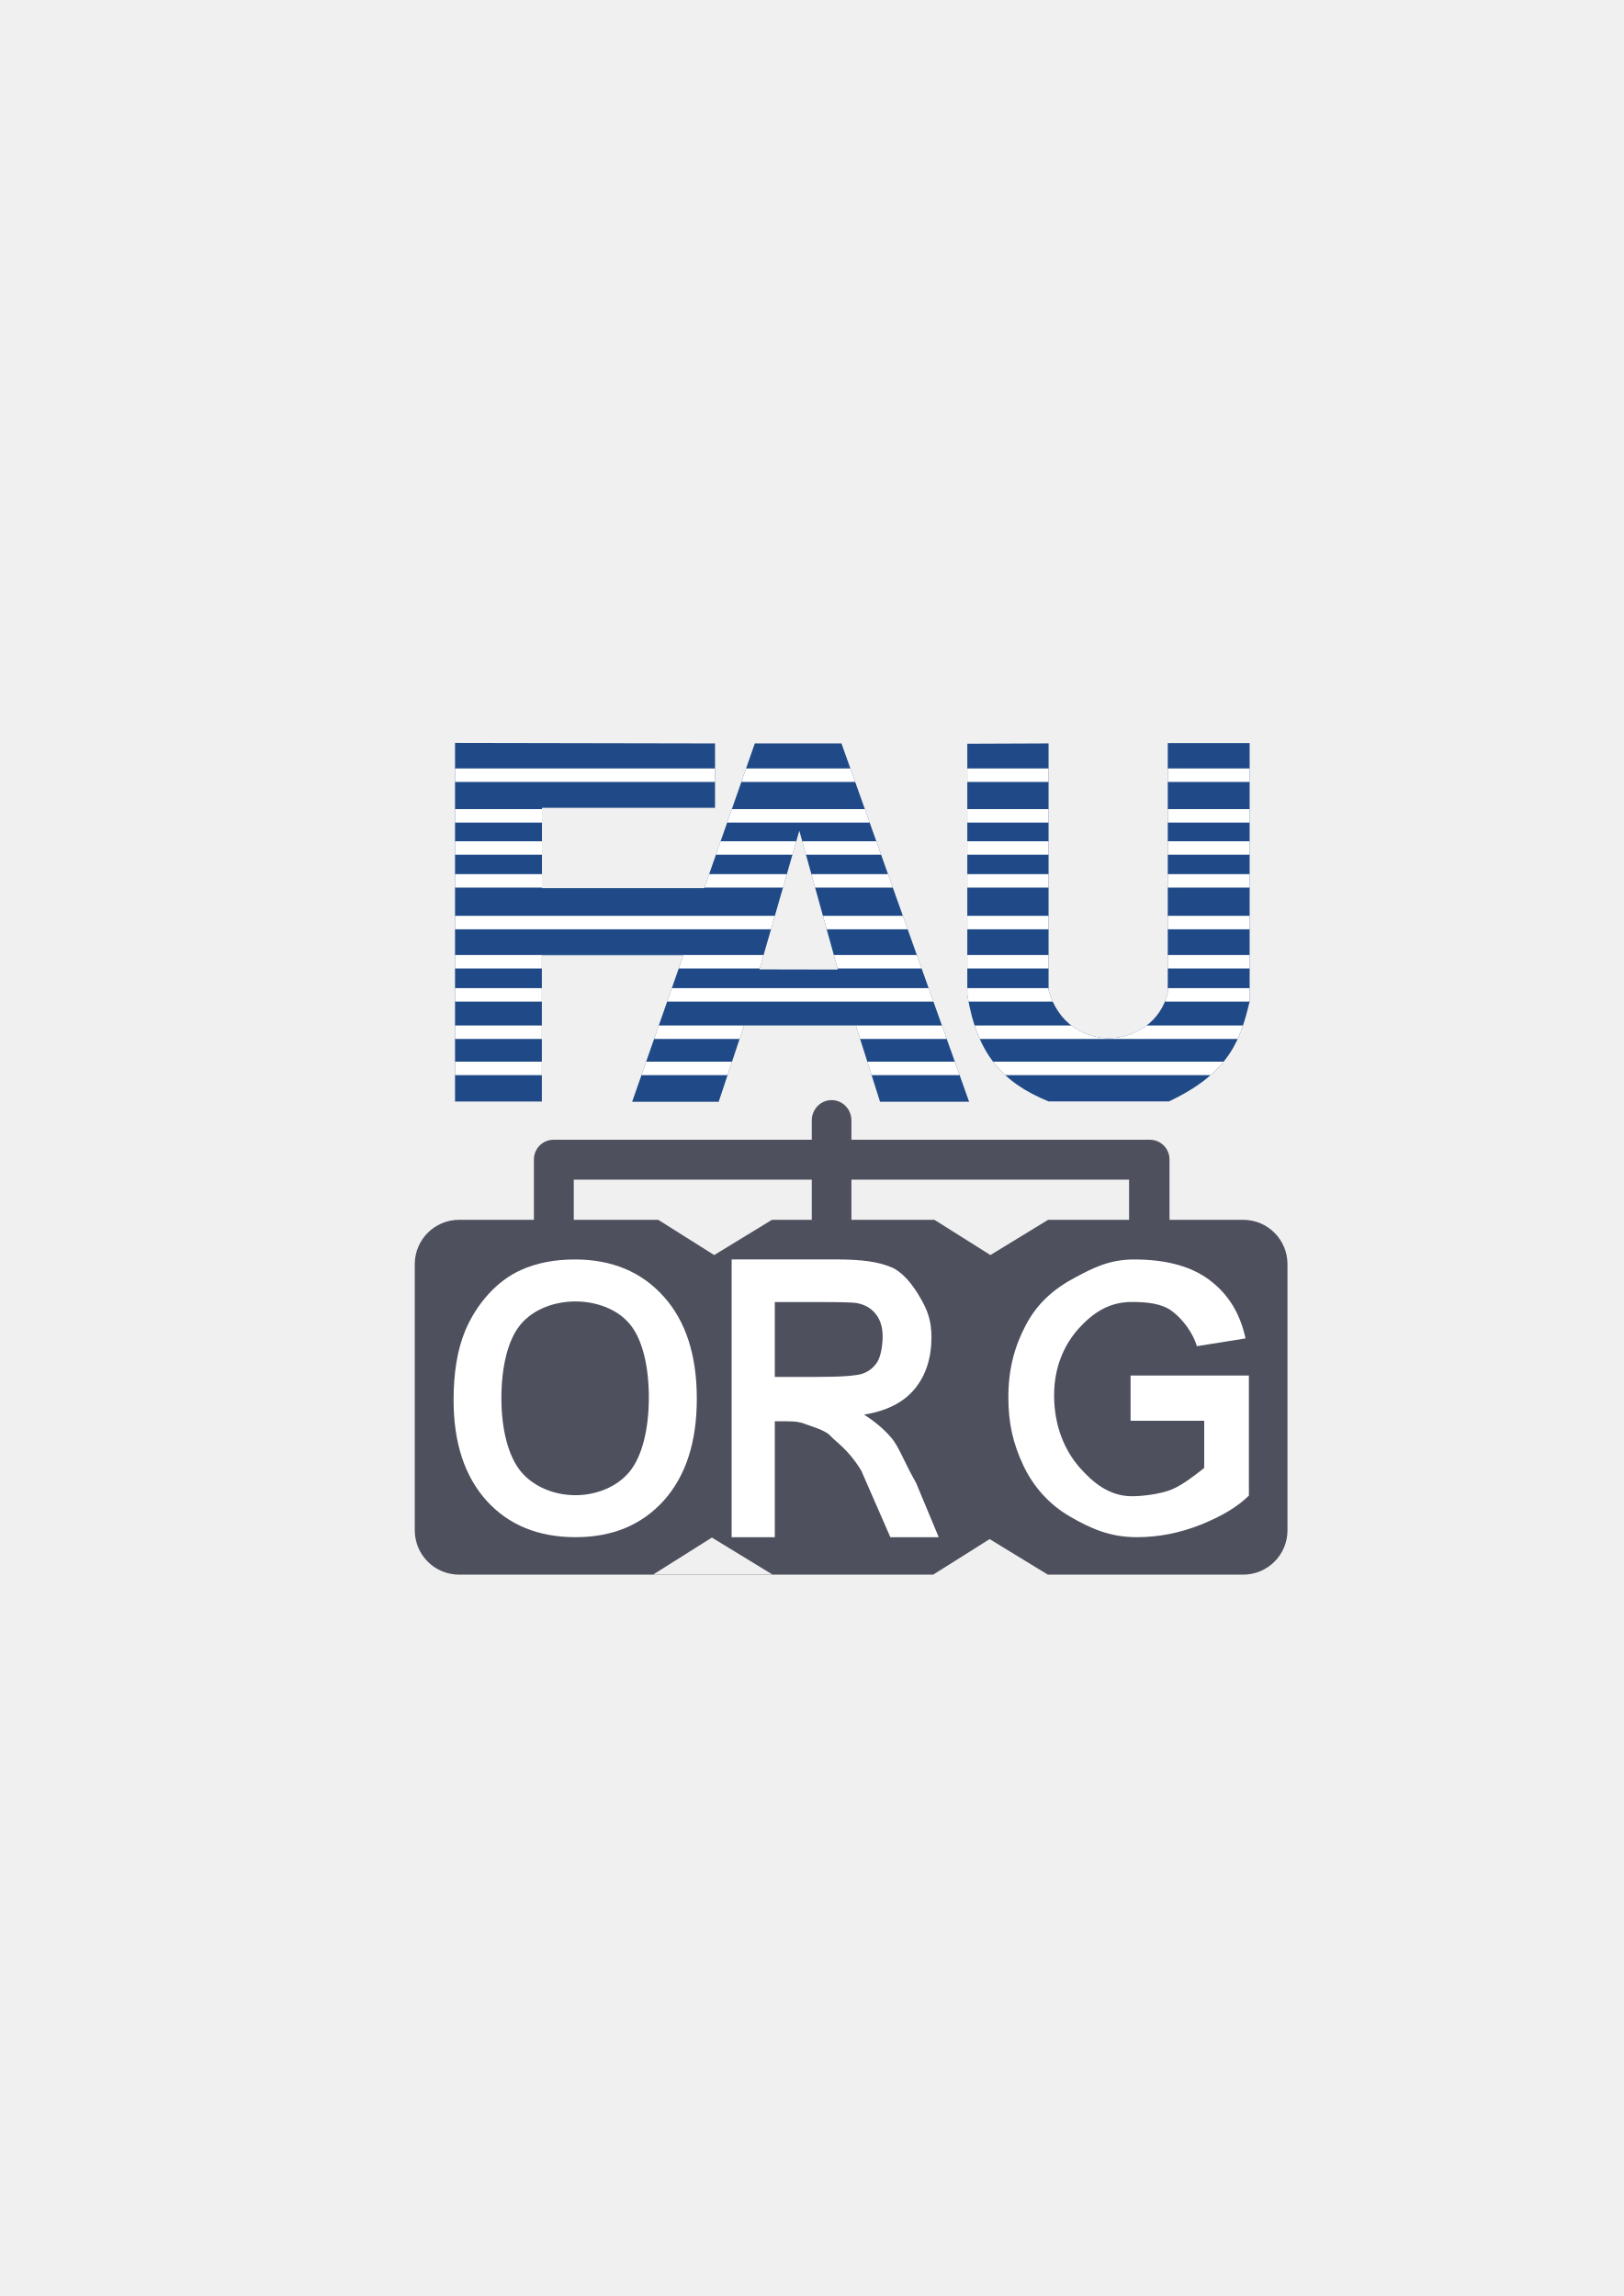
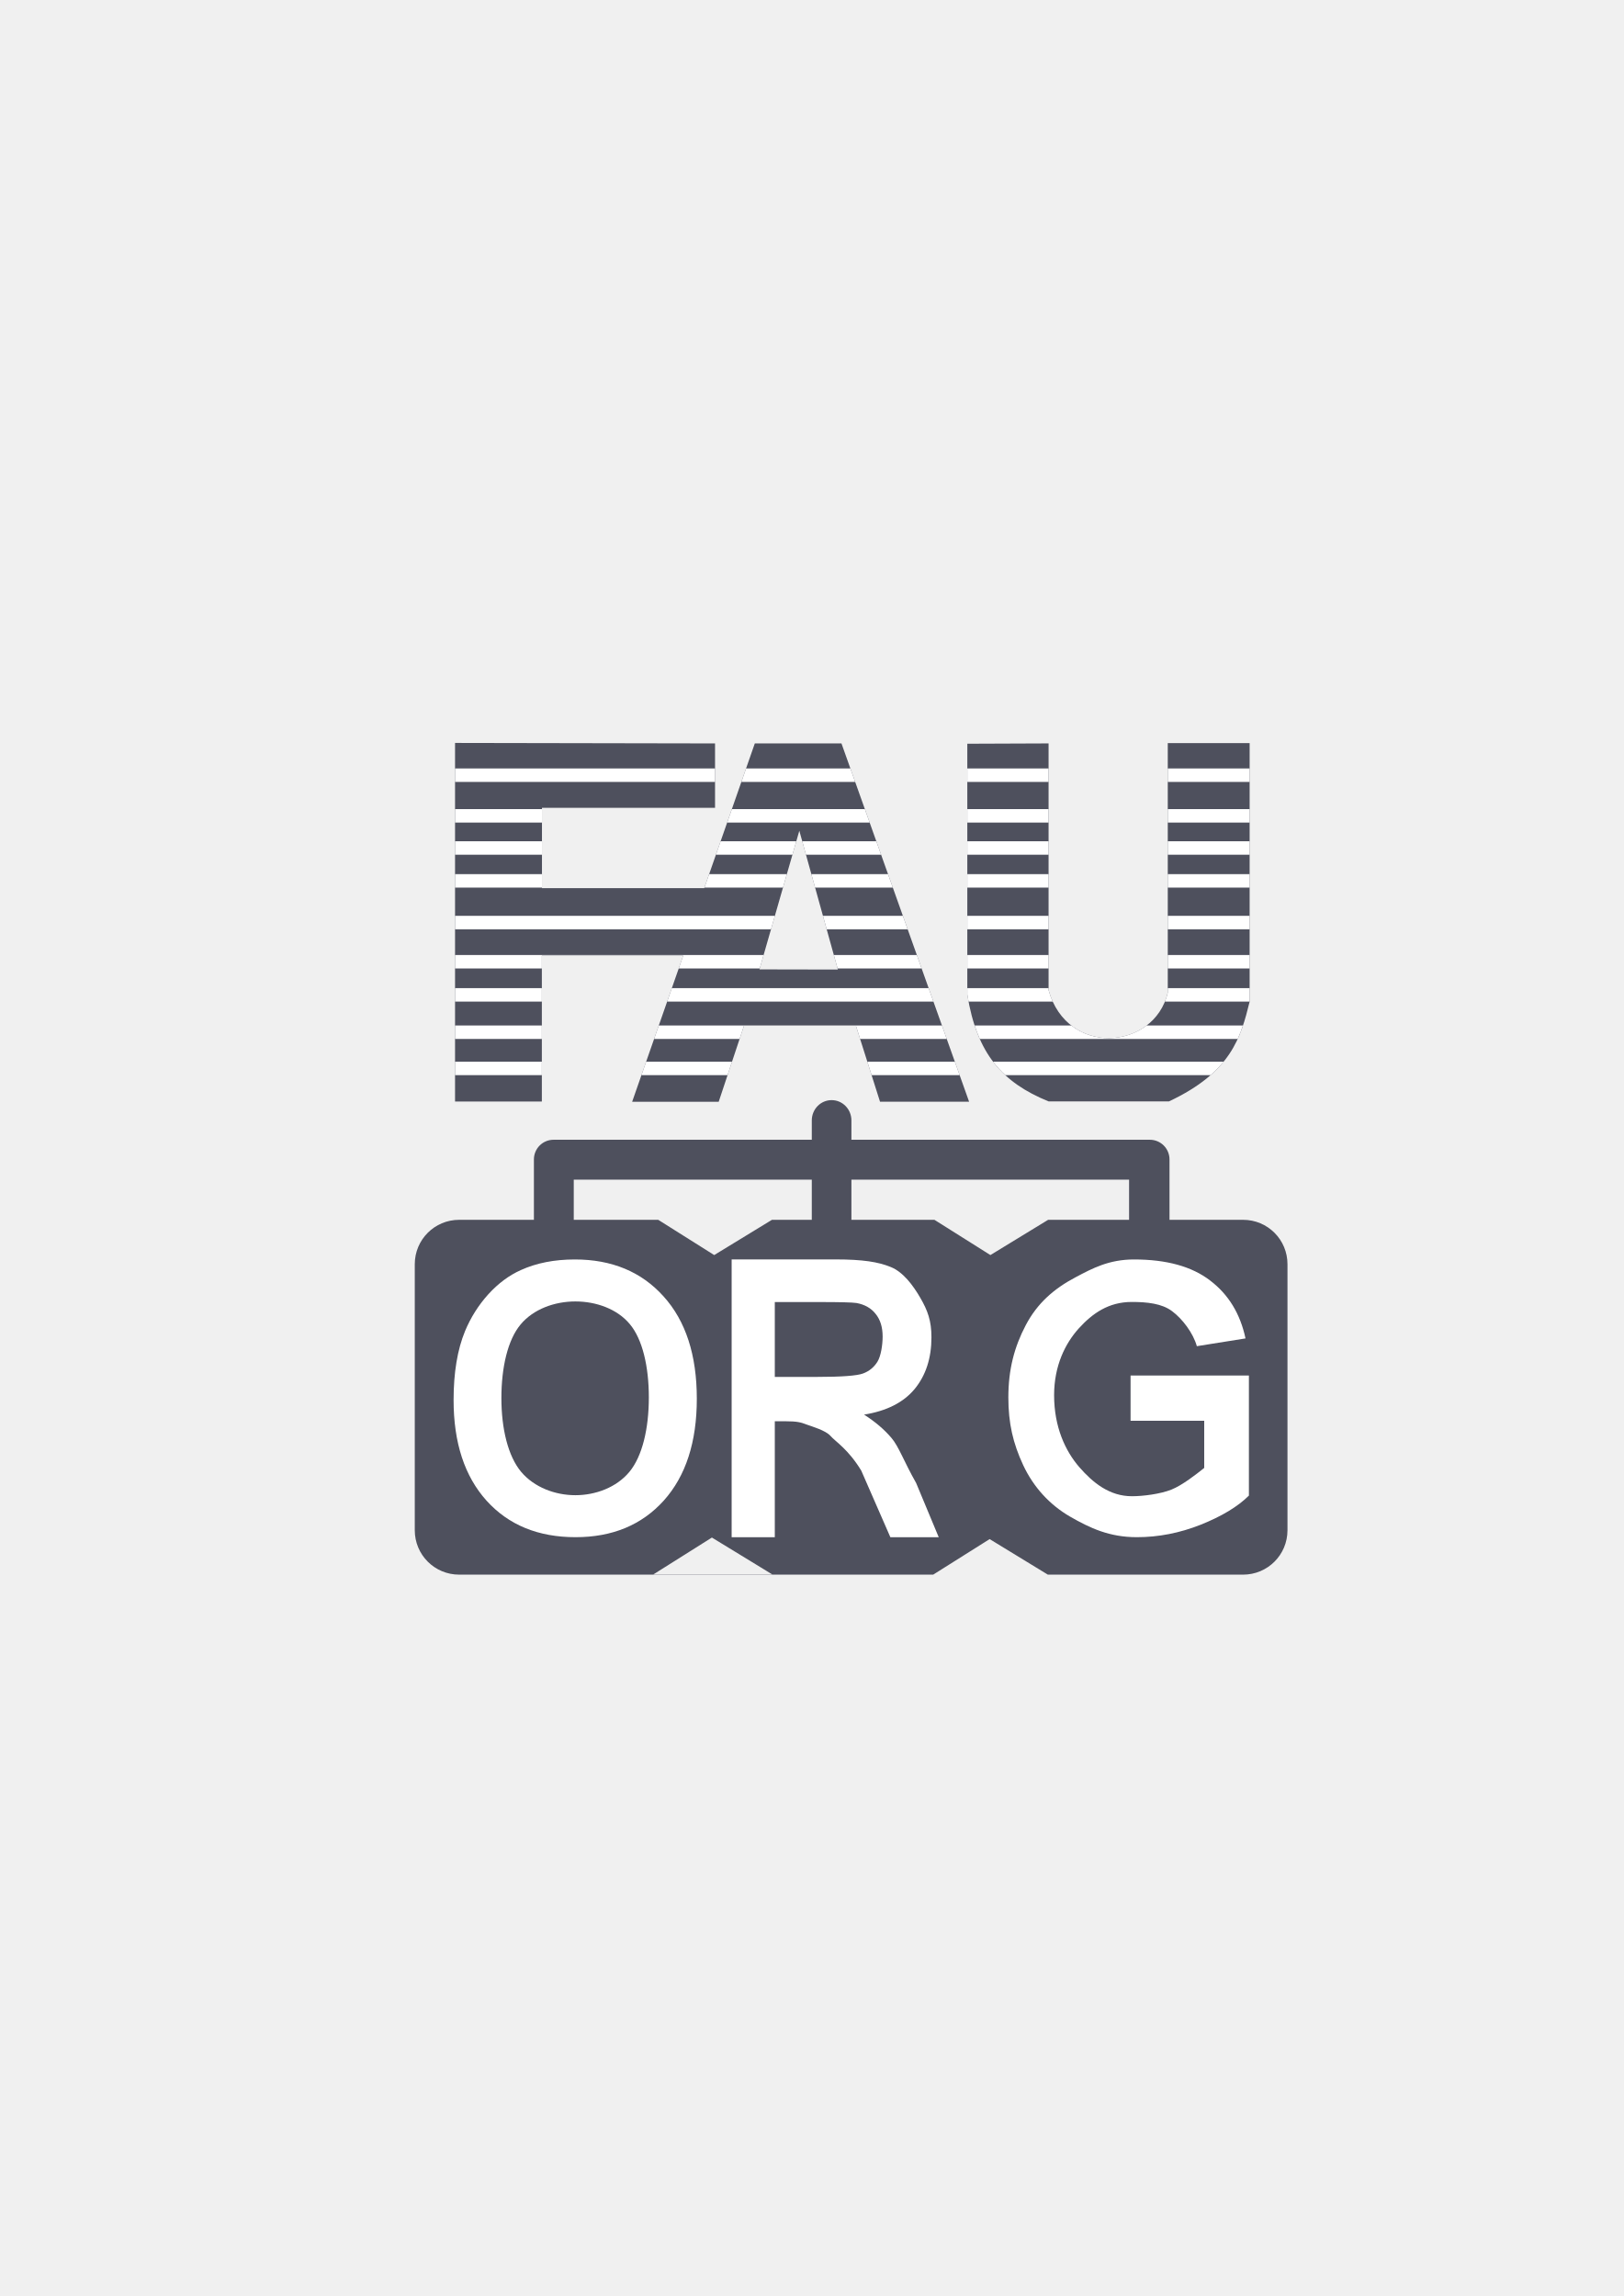
<svg xmlns="http://www.w3.org/2000/svg" width="210mm" height="297mm" viewBox="0 0 744.094 1052.362" id="svg2" version="1.1">
  <defs id="defs4">
    <linearGradient id="linearGradient2224">
      <stop id="stop2226" offset="0" style="stop-color:#7c7c7c;stop-opacity:1;" />
      <stop id="stop2228" offset="1" style="stop-color:#b8b8b8;stop-opacity:1;" />
    </linearGradient>
    <linearGradient id="linearGradient15218">
      <stop id="stop15220" offset="0" style="stop-color:#eeeeef;stop-opacity:1;" />
      <stop id="stop2736" offset="0.599" style="stop-color:#d3d7cf;stop-opacity:1;" />
      <stop id="stop2738" offset="0.828" style="stop-color:#ffffff;stop-opacity:1;" />
      <stop id="stop15222" offset="1" style="stop-color:#d3d7cf;stop-opacity:1;" />
    </linearGradient>
    <pattern y="0" x="0" height="6" width="6" patternUnits="userSpaceOnUse" id="EMFhbasepattern" />
    <pattern y="0" x="0" height="6" width="6" patternUnits="userSpaceOnUse" id="EMFhbasepattern-5" />
  </defs>
  <g id="layer1">
-     <g id="g4201" transform="translate(35.00179,-196.2221)">
-       <path id="rect4242" d="m 175.433,755.317 c -11.278,0 -20.357,9.081 -20.357,20.359 l 0,121.916 c 0,11.278 9.079,20.359 20.357,20.359 l 217.219,0 25.865,-16.293 26.678,16.293 89.461,0 c 11.278,0 20.357,-9.081 20.357,-20.359 l 0,-121.916 c 0,-11.278 -9.079,-20.359 -20.357,-20.359 l -89.328,0 -26.457,16.158 -25.652,-16.158 -74.463,0 -26.457,16.158 -25.652,-16.158 -91.213,0 z m 115.805,145.635 27.662,16.895 -54.482,0 26.82,-16.895 z" style="color:#000000;clip-rule:nonzero;display:inline;overflow:visible;visibility:visible;opacity:1;isolation:auto;mix-blend-mode:normal;color-interpolation:sRGB;color-interpolation-filters:linearRGB;solid-color:#000000;solid-opacity:1;fill:#4e505d;fill-opacity:1;fill-rule:evenodd;stroke:none;stroke-width:50;stroke-linecap:butt;stroke-linejoin:round;stroke-miterlimit:4;stroke-dasharray:none;stroke-dashoffset:0;stroke-opacity:1;color-rendering:auto;image-rendering:auto;shape-rendering:auto;text-rendering:auto;enable-background:accumulate" />
-       <rect y="518.608" x="154.922" height="400" width="400" id="rect4160-7" style="opacity:1;fill:none;fill-opacity:1;stroke:none;stroke-width:23;stroke-linecap:butt;stroke-linejoin:round;stroke-miterlimit:4;stroke-dasharray:none;stroke-opacity:1" />
-       <g transform="matrix(0.9039202,0,0,0.9574281,2.646575,106.4171)" id="g4213">
-         <path style="fill:#204a87;stroke:none" d="m 189.047,449.465 0,171.676 44.01,0 0,-69.822 71.65,0 -25.877,69.941 43.877,0 12.818,-36.373 56.775,0 12.203,36.322 45.16,0 -64.707,-171.516 -43.93,0 -25.639,69.285 -82.27,0 0,-38.455 87.744,0 0,-30.826 -131.816,-0.232 z m 361.34,0.072 0,119.488 c -6.931,27.547 -50.979,30.833 -60.43,-1.221 l 0,-118.113 -41.201,0.152 0,120.096 c 4.86,28.368 17.807,42.149 41.201,51.123 l 61.041,0 c 31.521,-13.969 36.427,-30.614 40.896,-47.766 l 0,-123.76 -41.508,0 z m -186.795,41.961 19.541,66.451 -39.744,-0.076 20.203,-66.375 z" id="path3778" />
-         <path style="color:#252525;clip-rule:nonzero;display:inline;overflow:visible;visibility:visible;opacity:1;isolation:auto;mix-blend-mode:normal;color-interpolation:sRGB;color-interpolation-filters:linearRGB;solid-color:#252525;solid-opacity:1;fill:#ffffff;fill-opacity:1;fill-rule:nonzero;stroke:none;stroke-width:10;stroke-linecap:butt;stroke-linejoin:bevel;stroke-miterlimit:4;stroke-dasharray:none;stroke-dashoffset:60.96;stroke-opacity:1;color-rendering:auto;image-rendering:auto;shape-rendering:auto;text-rendering:auto;enable-background:accumulate" d="m 189.047,461.674 0,6.453 131.816,0 0,-6.453 -131.816,0 z m 147.547,0 -2.387,6.453 57.705,0 -2.436,-6.453 -52.883,0 z m 112.162,0 0,6.453 41.201,0 0,-6.453 -41.201,0 z m 101.631,0 0,6.453 41.508,0 0,-6.453 -41.508,0 z m -361.34,19.465 0,6.453 44.072,0 0,-6.453 -44.072,0 z m 140.344,0 -2.387,6.453 72.25,0 -2.434,-6.453 -67.43,0 z m 119.365,0 0,6.453 41.201,0 0,-6.453 -41.201,0 z m 101.631,0 0,6.453 41.508,0 0,-6.453 -41.508,0 z m -361.34,15.383 0,6.453 44.072,0 0,-6.453 -44.072,0 z m 134.652,0 -2.389,6.453 38.787,0 1.965,-6.453 -38.363,0 z m 41.369,0 1.898,6.453 38.092,0 -2.436,-6.453 -37.555,0 z m 83.688,0 0,6.453 41.201,0 0,-6.453 -41.201,0 z m 101.631,0 0,6.453 41.508,0 0,-6.453 -41.508,0 z m -361.34,15.748 0,6.453 44.072,0 0,-6.453 -44.072,0 z m 128.824,0 -2.389,6.453 39.822,0 1.965,-6.453 -39.398,0 z m 51.828,0 1.898,6.453 39.402,0 -2.436,-6.453 -38.865,0 z m 79.057,0 0,6.453 41.201,0 0,-6.453 -41.201,0 z m 101.631,0 0,6.453 41.508,0 0,-6.453 -41.508,0 z m -361.34,19.953 0,6.455 160.184,0 1.965,-6.455 -162.148,0 z m 186.521,0 1.896,6.455 41.062,0 -2.436,-6.455 -40.523,0 z m 73.188,0 0,6.455 41.201,0 0,-6.455 -41.201,0 z m 101.631,0 0,6.455 41.508,0 0,-6.455 -41.508,0 z m -361.34,18.775 0,6.453 44.01,0 0,-6.133 71.65,0 -2.27,6.133 41.08,0 1.963,-6.453 -156.434,0 z m 192.041,0 1.898,6.453 42.625,0 -2.436,-6.453 -42.088,0 z m 67.668,0 0,6.453 41.201,0 0,-6.453 -41.201,0 z m 101.631,0 0,6.453 41.508,0 0,-6.453 -41.508,0 z m -361.34,15.84 0,6.453 44.01,0 0,-6.453 -44.01,0 z m 109.918,0 -2.387,6.453 135.008,0 -2.434,-6.453 -130.188,0 z m 149.791,0 0,3.102 c 0.196,1.143 0.409,2.255 0.631,3.352 l 42.678,0 c -0.82,-1.699 -1.529,-3.526 -2.107,-5.486 l 0,-0.967 -41.201,0 z m 101.631,0 0,2.188 c -0.376,1.495 -0.868,2.915 -1.451,4.266 l 42.959,0 0,-6.453 -41.508,0 z m -361.34,17.895 0,6.453 44.01,0 0,-6.453 -44.01,0 z m 103.297,0 -2.387,6.453 43.348,0 2.221,-6.299 56.775,0 2.115,6.299 43.922,0 -2.436,-6.453 -143.559,0 z m 160.125,0 c 0.791,2.271 1.667,4.418 2.625,6.453 l 130.74,0 c 1.037,-2.131 1.902,-4.285 2.674,-6.453 l -48.857,0 c -10.805,7.781 -26.864,8.304 -38.17,0 l -49.012,0 z m -263.422,17.307 0,6.453 44.01,0 0,-6.453 -44.01,0 z m 96.895,0 -2.387,6.453 43.652,0 2.273,-6.453 -43.539,0 z m 112.121,0 2.17,6.453 44.635,0 -2.436,-6.453 -44.369,0 z m 63.754,0 c 1.876,2.337 3.933,4.483 6.186,6.453 l 104.09,0 c 2.546,-2.113 4.723,-4.267 6.609,-6.453 l -116.885,0 z" id="rect4369" />
+     <g id="g4159">
+       <g transform="translate(35.00179,-196.2221)" id="g4201">
+         <path style="color:#000000;clip-rule:nonzero;display:inline;overflow:visible;visibility:visible;opacity:1;isolation:auto;mix-blend-mode:normal;color-interpolation:sRGB;color-interpolation-filters:linearRGB;solid-color:#000000;solid-opacity:1;fill:#4e505d;fill-opacity:1;fill-rule:evenodd;stroke:none;stroke-width:50;stroke-linecap:butt;stroke-linejoin:round;stroke-miterlimit:4;stroke-dasharray:none;stroke-dashoffset:0;stroke-opacity:1;color-rendering:auto;image-rendering:auto;shape-rendering:auto;text-rendering:auto;enable-background:accumulate" d="m 175.433,755.317 c -11.278,0 -20.357,9.081 -20.357,20.359 l 0,121.916 c 0,11.278 9.079,20.359 20.357,20.359 l 217.219,0 25.865,-16.293 26.678,16.293 89.461,0 c 11.278,0 20.357,-9.081 20.357,-20.359 l 0,-121.916 c 0,-11.278 -9.079,-20.359 -20.357,-20.359 l -89.328,0 -26.457,16.158 -25.652,-16.158 -74.463,0 -26.457,16.158 -25.652,-16.158 -91.213,0 z m 115.805,145.635 27.662,16.895 -54.482,0 26.82,-16.895 z" id="rect4242" />
+         <rect style="opacity:1;fill:none;fill-opacity:1;stroke:none;stroke-width:23;stroke-linecap:butt;stroke-linejoin:round;stroke-miterlimit:4;stroke-dasharray:none;stroke-opacity:1" id="rect4160-7" width="400" height="400" x="154.922" y="518.608" />
+         <g id="g4213" transform="matrix(0.9039202,0,0,0.9574281,2.646575,106.4171)">
+           <path id="path3778" d="m 189.047,449.465 0,171.676 44.01,0 0,-69.822 71.65,0 -25.877,69.941 43.877,0 12.818,-36.373 56.775,0 12.203,36.322 45.16,0 -64.707,-171.516 -43.93,0 -25.639,69.285 -82.27,0 0,-38.455 87.744,0 0,-30.826 -131.816,-0.232 z m 361.34,0.072 0,119.488 c -6.931,27.547 -50.979,30.833 -60.43,-1.221 l 0,-118.113 -41.201,0.152 0,120.096 c 4.86,28.368 17.807,42.149 41.201,51.123 l 61.041,0 c 31.521,-13.969 36.427,-30.614 40.896,-47.766 l 0,-123.76 -41.508,0 z m -186.795,41.961 19.541,66.451 -39.744,-0.076 20.203,-66.375 z" style="fill:#4e505d;stroke:none" />
+           <path id="rect4369" d="m 189.047,461.674 0,6.453 131.816,0 0,-6.453 -131.816,0 z m 147.547,0 -2.387,6.453 57.705,0 -2.436,-6.453 -52.883,0 z m 112.162,0 0,6.453 41.201,0 0,-6.453 -41.201,0 z m 101.631,0 0,6.453 41.508,0 0,-6.453 -41.508,0 z m -361.34,19.465 0,6.453 44.072,0 0,-6.453 -44.072,0 z m 140.344,0 -2.387,6.453 72.25,0 -2.434,-6.453 -67.43,0 z m 119.365,0 0,6.453 41.201,0 0,-6.453 -41.201,0 z m 101.631,0 0,6.453 41.508,0 0,-6.453 -41.508,0 z m -361.34,15.383 0,6.453 44.072,0 0,-6.453 -44.072,0 z m 134.652,0 -2.389,6.453 38.787,0 1.965,-6.453 -38.363,0 z m 41.369,0 1.898,6.453 38.092,0 -2.436,-6.453 -37.555,0 z m 83.688,0 0,6.453 41.201,0 0,-6.453 -41.201,0 z m 101.631,0 0,6.453 41.508,0 0,-6.453 -41.508,0 z m -361.34,15.748 0,6.453 44.072,0 0,-6.453 -44.072,0 z m 128.824,0 -2.389,6.453 39.822,0 1.965,-6.453 -39.398,0 z m 51.828,0 1.898,6.453 39.402,0 -2.436,-6.453 -38.865,0 z m 79.057,0 0,6.453 41.201,0 0,-6.453 -41.201,0 z m 101.631,0 0,6.453 41.508,0 0,-6.453 -41.508,0 z m -361.34,19.953 0,6.455 160.184,0 1.965,-6.455 -162.148,0 z m 186.521,0 1.896,6.455 41.062,0 -2.436,-6.455 -40.523,0 z m 73.188,0 0,6.455 41.201,0 0,-6.455 -41.201,0 z m 101.631,0 0,6.455 41.508,0 0,-6.455 -41.508,0 z m -361.34,18.775 0,6.453 44.01,0 0,-6.133 71.65,0 -2.27,6.133 41.08,0 1.963,-6.453 -156.434,0 z m 192.041,0 1.898,6.453 42.625,0 -2.436,-6.453 -42.088,0 z m 67.668,0 0,6.453 41.201,0 0,-6.453 -41.201,0 z m 101.631,0 0,6.453 41.508,0 0,-6.453 -41.508,0 z m -361.34,15.84 0,6.453 44.01,0 0,-6.453 -44.01,0 z m 109.918,0 -2.387,6.453 135.008,0 -2.434,-6.453 -130.188,0 z m 149.791,0 0,3.102 c 0.196,1.143 0.409,2.255 0.631,3.352 l 42.678,0 c -0.82,-1.699 -1.529,-3.526 -2.107,-5.486 l 0,-0.967 -41.201,0 z m 101.631,0 0,2.188 c -0.376,1.495 -0.868,2.915 -1.451,4.266 l 42.959,0 0,-6.453 -41.508,0 z m -361.34,17.895 0,6.453 44.01,0 0,-6.453 -44.01,0 z m 103.297,0 -2.387,6.453 43.348,0 2.221,-6.299 56.775,0 2.115,6.299 43.922,0 -2.436,-6.453 -143.559,0 z m 160.125,0 c 0.791,2.271 1.667,4.418 2.625,6.453 l 130.74,0 c 1.037,-2.131 1.902,-4.285 2.674,-6.453 l -48.857,0 c -10.805,7.781 -26.864,8.304 -38.17,0 l -49.012,0 z m -263.422,17.307 0,6.453 44.01,0 0,-6.453 -44.01,0 z m 96.895,0 -2.387,6.453 43.652,0 2.273,-6.453 -43.539,0 z m 112.121,0 2.17,6.453 44.635,0 -2.436,-6.453 -44.369,0 z m 63.754,0 c 1.876,2.337 3.933,4.483 6.186,6.453 l 104.09,0 c 2.546,-2.113 4.723,-4.267 6.609,-6.453 l -116.885,0 z" style="color:#252525;clip-rule:nonzero;display:inline;overflow:visible;visibility:visible;opacity:1;isolation:auto;mix-blend-mode:normal;color-interpolation:sRGB;color-interpolation-filters:linearRGB;solid-color:#252525;solid-opacity:1;fill:#ffffff;fill-opacity:1;fill-rule:nonzero;stroke:none;stroke-width:10;stroke-linecap:butt;stroke-linejoin:bevel;stroke-miterlimit:4;stroke-dasharray:none;stroke-dashoffset:60.96;stroke-opacity:1;color-rendering:auto;image-rendering:auto;shape-rendering:auto;text-rendering:auto;enable-background:accumulate" />
+         </g>
+         <path id="path4229" style="font-style:normal;font-variant:normal;font-weight:bold;font-stretch:normal;font-size:medium;line-height:125%;font-family:arial;-inkscape-font-specification:'arial Bold';text-align:center;letter-spacing:0px;word-spacing:0px;text-anchor:middle;fill:#ffffff;fill-opacity:1;stroke:none;stroke-width:1px;stroke-linecap:butt;stroke-linejoin:miter;stroke-opacity:1" d="m 172.864,837.893 c 0,-12.539 1.751,-23.062 5.252,-31.571 2.613,-6.269 6.166,-11.895 10.66,-16.877 4.546,-4.982 9.511,-8.676 14.893,-11.083 7.159,-3.247 15.416,-4.87 24.77,-4.87 16.931,0 30.466,5.626 40.604,16.877 10.19,11.251 15.285,26.897 15.285,46.937 0,19.872 -5.043,35.433 -15.128,46.685 -10.086,11.195 -23.568,16.793 -40.447,16.793 -17.088,0 -30.675,-5.57 -40.76,-16.709 -10.086,-11.195 -15.128,-26.589 -15.128,-46.181 z m 21.908,-0.84 c 0,13.938 3.005,26.518 9.014,33.739 6.01,7.165 15.639,10.748 24.889,10.748 9.249,0 18.827,-3.555 24.732,-10.664 5.957,-7.165 8.936,-19.885 8.936,-34.159 0,-14.106 -2.9,-26.63 -8.701,-33.571 -5.748,-6.941 -15.404,-10.412 -24.967,-10.412 -9.563,0 -19.271,3.527 -25.124,10.58 -5.853,6.997 -8.779,19.577 -8.779,33.739 z" />
+         <path id="path4231" style="font-style:normal;font-variant:normal;font-weight:bold;font-stretch:normal;font-size:medium;line-height:125%;font-family:arial;-inkscape-font-specification:'arial Bold';text-align:center;letter-spacing:0px;word-spacing:0px;text-anchor:middle;fill:#ffffff;fill-opacity:1;stroke:none;stroke-width:1px;stroke-linecap:butt;stroke-linejoin:miter;stroke-opacity:1" d="m 300.289,900.805 0,-127.336 47.65,0 c 12.455,0 19.614,1.158 25.231,3.474 5.671,2.258 10.202,8.312 13.594,14.16 3.392,5.849 5.088,10.537 5.088,18.064 0,9.555 -2.57,17.459 -7.711,23.713 -5.141,6.196 -12.948,10.105 -23.177,11.726 5.088,3.243 9.275,6.804 12.561,10.684 3.339,3.88 5.696,10.771 11.314,20.673 l 10.352,24.842 -22.16,0 -13.345,-30.537 c -6.042,-9.902 -11.827,-13.298 -14.052,-15.846 -2.226,-2.606 -8.584,-4.372 -11.075,-5.298 -2.491,-0.984 -4.317,-1.477 -9.723,-1.477 l -4.77,0 0,53.158 z m 19.777,-73.483 19.288,0 c 11.289,0 18.338,-0.521 21.147,-1.563 2.809,-1.042 5.008,-2.837 6.598,-5.385 1.59,-2.548 2.385,-7.733 2.385,-11.555 0,-4.285 -1.06,-7.73 -3.18,-10.336 -2.067,-2.664 -5.008,-4.343 -8.824,-5.038 -1.908,-0.29 -7.632,-0.434 -17.172,-0.434 l -20.242,0 z" />
+         <path id="path4233" style="font-style:normal;font-variant:normal;font-weight:bold;font-stretch:normal;font-size:medium;line-height:125%;font-family:arial;-inkscape-font-specification:'arial Bold';text-align:center;letter-spacing:0px;word-spacing:0px;text-anchor:middle;fill:#ffffff;fill-opacity:1;stroke:none;stroke-width:1px;stroke-linecap:butt;stroke-linejoin:miter;stroke-opacity:1" d="m 483.102,847.426 0,-20.739 54.231,0 0,55.036 c -5.076,5.038 -12.444,9.488 -22.104,13.35 -9.606,3.806 -19.348,5.71 -29.226,5.71 -12.553,0 -21.374,-4.101 -30.707,-9.475 -9.333,-5.43 -16.7,-13.508 -21.393,-23.528 -4.694,-10.076 -6.808,-19.252 -6.808,-31.063 0,-12.819 2.741,-23.149 7.98,-33.113 5.239,-9.964 12.786,-16.665 22.883,-21.983 7.695,-4.086 15.274,-8.129 26.735,-8.129 14.9,0 26.525,3.219 34.875,9.656 8.405,6.381 13.808,15.226 16.21,26.533 l -22.301,3.557 c -1.692,-6.045 -6.652,-12.571 -11.346,-16.042 -4.639,-3.527 -11.512,-4.229 -18.498,-4.229 -10.588,0 -17.96,5.21 -24.236,12.095 -6.222,6.885 -11.333,17.101 -11.333,30.647 0,14.61 5.165,25.581 11.496,32.914 6.331,7.277 13.92,13.39 24.18,13.39 5.076,0 12.98,-1.008 18.056,-3.023 5.13,-2.071 11.402,-7.037 15.059,-9.948 l 0,-21.618 z" />
+         <path style="color:#000000;clip-rule:nonzero;display:inline;overflow:visible;visibility:visible;opacity:1;isolation:auto;mix-blend-mode:normal;color-interpolation:sRGB;color-interpolation-filters:linearRGB;solid-color:#000000;solid-opacity:1;fill:#4e505d;fill-opacity:1;fill-rule:evenodd;stroke:none;stroke-width:6.9;stroke-linecap:butt;stroke-linejoin:round;stroke-miterlimit:4;stroke-dasharray:none;stroke-dashoffset:0;stroke-opacity:1;color-rendering:auto;image-rendering:auto;shape-rendering:auto;text-rendering:auto;enable-background:accumulate" d="m 346.096,700.462 c -5.031,0 -9.08,4.161 -9.08,9.33 l 0,8.83 -118.213,0 -0.096,0 c -5.006,0 -9.035,4.03 -9.035,9.035 l 0,0.096 0,0.133 0,28.135 c 0,5.059 4.072,9.131 9.131,9.131 5.059,0 9.131,-4.072 9.131,-9.131 l 0,-19.1 109.082,0 0,19.195 c 0,5.006 4.03,9.035 9.035,9.035 l 0.09,0 c 5.006,0 9.035,-4.03 9.035,-9.035 l 0,-19.195 127.246,0 0,19.195 c 0,5.006 4.03,9.035 9.035,9.035 l 0.455,0 c 5.006,0 9.035,-4.03 9.035,-9.035 l 0,-28.23 0,-0.229 c 0,-5.006 -4.03,-9.035 -9.035,-9.035 l -136.736,0 0,-8.83 c 0,-5.169 -4.049,-9.33 -9.08,-9.33 z" id="rect4238" />
      </g>
-       <path d="m 172.864,837.893 c 0,-12.539 1.751,-23.062 5.252,-31.571 2.613,-6.269 6.166,-11.895 10.66,-16.877 4.546,-4.982 9.511,-8.676 14.893,-11.083 7.159,-3.247 15.416,-4.87 24.77,-4.87 16.931,0 30.466,5.626 40.604,16.877 10.19,11.251 15.285,26.897 15.285,46.937 0,19.872 -5.043,35.433 -15.128,46.685 -10.086,11.195 -23.568,16.793 -40.447,16.793 -17.088,0 -30.675,-5.57 -40.76,-16.709 -10.086,-11.195 -15.128,-26.589 -15.128,-46.181 z m 21.908,-0.84 c 0,13.938 3.005,26.518 9.014,33.739 6.01,7.165 15.639,10.748 24.889,10.748 9.249,0 18.827,-3.555 24.732,-10.664 5.957,-7.165 8.936,-19.885 8.936,-34.159 0,-14.106 -2.9,-26.63 -8.701,-33.571 -5.748,-6.941 -15.404,-10.412 -24.967,-10.412 -9.563,0 -19.271,3.527 -25.124,10.58 -5.853,6.997 -8.779,19.577 -8.779,33.739 z" style="font-style:normal;font-variant:normal;font-weight:bold;font-stretch:normal;font-size:medium;line-height:125%;font-family:arial;-inkscape-font-specification:'arial Bold';text-align:center;letter-spacing:0px;word-spacing:0px;text-anchor:middle;fill:#ffffff;fill-opacity:1;stroke:none;stroke-width:1px;stroke-linecap:butt;stroke-linejoin:miter;stroke-opacity:1" id="path4229" />
-       <path d="m 300.289,900.805 0,-127.336 47.65,0 c 12.455,0 19.614,1.158 25.231,3.474 5.671,2.258 10.202,8.312 13.594,14.16 3.392,5.849 5.088,10.537 5.088,18.064 0,9.555 -2.57,17.459 -7.711,23.713 -5.141,6.196 -12.948,10.105 -23.177,11.726 5.088,3.243 9.275,6.804 12.561,10.684 3.339,3.88 5.696,10.771 11.314,20.673 l 10.352,24.842 -22.16,0 -13.345,-30.537 c -6.042,-9.902 -11.827,-13.298 -14.052,-15.846 -2.226,-2.606 -8.584,-4.372 -11.075,-5.298 -2.491,-0.984 -4.317,-1.477 -9.723,-1.477 l -4.77,0 0,53.158 z m 19.777,-73.483 19.288,0 c 11.289,0 18.338,-0.521 21.147,-1.563 2.809,-1.042 5.008,-2.837 6.598,-5.385 1.59,-2.548 2.385,-7.733 2.385,-11.555 0,-4.285 -1.06,-7.73 -3.18,-10.336 -2.067,-2.664 -5.008,-4.343 -8.824,-5.038 -1.908,-0.29 -7.632,-0.434 -17.172,-0.434 l -20.242,0 z" style="font-style:normal;font-variant:normal;font-weight:bold;font-stretch:normal;font-size:medium;line-height:125%;font-family:arial;-inkscape-font-specification:'arial Bold';text-align:center;letter-spacing:0px;word-spacing:0px;text-anchor:middle;fill:#ffffff;fill-opacity:1;stroke:none;stroke-width:1px;stroke-linecap:butt;stroke-linejoin:miter;stroke-opacity:1" id="path4231" />
-       <path d="m 483.102,847.426 0,-20.739 54.231,0 0,55.036 c -5.076,5.038 -12.444,9.488 -22.104,13.35 -9.606,3.806 -19.348,5.71 -29.226,5.71 -12.553,0 -21.374,-4.101 -30.707,-9.475 -9.333,-5.43 -16.7,-13.508 -21.393,-23.528 -4.694,-10.076 -6.808,-19.252 -6.808,-31.063 0,-12.819 2.741,-23.149 7.98,-33.113 5.239,-9.964 12.786,-16.665 22.883,-21.983 7.695,-4.086 15.274,-8.129 26.735,-8.129 14.9,0 26.525,3.219 34.875,9.656 8.405,6.381 13.808,15.226 16.21,26.533 l -22.301,3.557 c -1.692,-6.045 -6.652,-12.571 -11.346,-16.042 -4.639,-3.527 -11.512,-4.229 -18.498,-4.229 -10.588,0 -17.96,5.21 -24.236,12.095 -6.222,6.885 -11.333,17.101 -11.333,30.647 0,14.61 5.165,25.581 11.496,32.914 6.331,7.277 13.92,13.39 24.18,13.39 5.076,0 12.98,-1.008 18.056,-3.023 5.13,-2.071 11.402,-7.037 15.059,-9.948 l 0,-21.618 z" style="font-style:normal;font-variant:normal;font-weight:bold;font-stretch:normal;font-size:medium;line-height:125%;font-family:arial;-inkscape-font-specification:'arial Bold';text-align:center;letter-spacing:0px;word-spacing:0px;text-anchor:middle;fill:#ffffff;fill-opacity:1;stroke:none;stroke-width:1px;stroke-linecap:butt;stroke-linejoin:miter;stroke-opacity:1" id="path4233" />
-       <path id="rect4238" d="m 346.096,700.462 c -5.031,0 -9.08,4.161 -9.08,9.33 l 0,8.83 -118.213,0 -0.096,0 c -5.006,0 -9.035,4.03 -9.035,9.035 l 0,0.096 0,0.133 0,28.135 c 0,5.059 4.072,9.131 9.131,9.131 5.059,0 9.131,-4.072 9.131,-9.131 l 0,-19.1 109.082,0 0,19.195 c 0,5.006 4.03,9.035 9.035,9.035 l 0.09,0 c 5.006,0 9.035,-4.03 9.035,-9.035 l 0,-19.195 127.246,0 0,19.195 c 0,5.006 4.03,9.035 9.035,9.035 l 0.455,0 c 5.006,0 9.035,-4.03 9.035,-9.035 l 0,-28.23 0,-0.229 c 0,-5.006 -4.03,-9.035 -9.035,-9.035 l -136.736,0 0,-8.83 c 0,-5.169 -4.049,-9.33 -9.08,-9.33 z" style="color:#000000;clip-rule:nonzero;display:inline;overflow:visible;visibility:visible;opacity:1;isolation:auto;mix-blend-mode:normal;color-interpolation:sRGB;color-interpolation-filters:linearRGB;solid-color:#000000;solid-opacity:1;fill:#4e505d;fill-opacity:1;fill-rule:evenodd;stroke:none;stroke-width:6.9;stroke-linecap:butt;stroke-linejoin:round;stroke-miterlimit:4;stroke-dasharray:none;stroke-dashoffset:0;stroke-opacity:1;color-rendering:auto;image-rendering:auto;shape-rendering:auto;text-rendering:auto;enable-background:accumulate" />
    </g>
  </g>
</svg>
